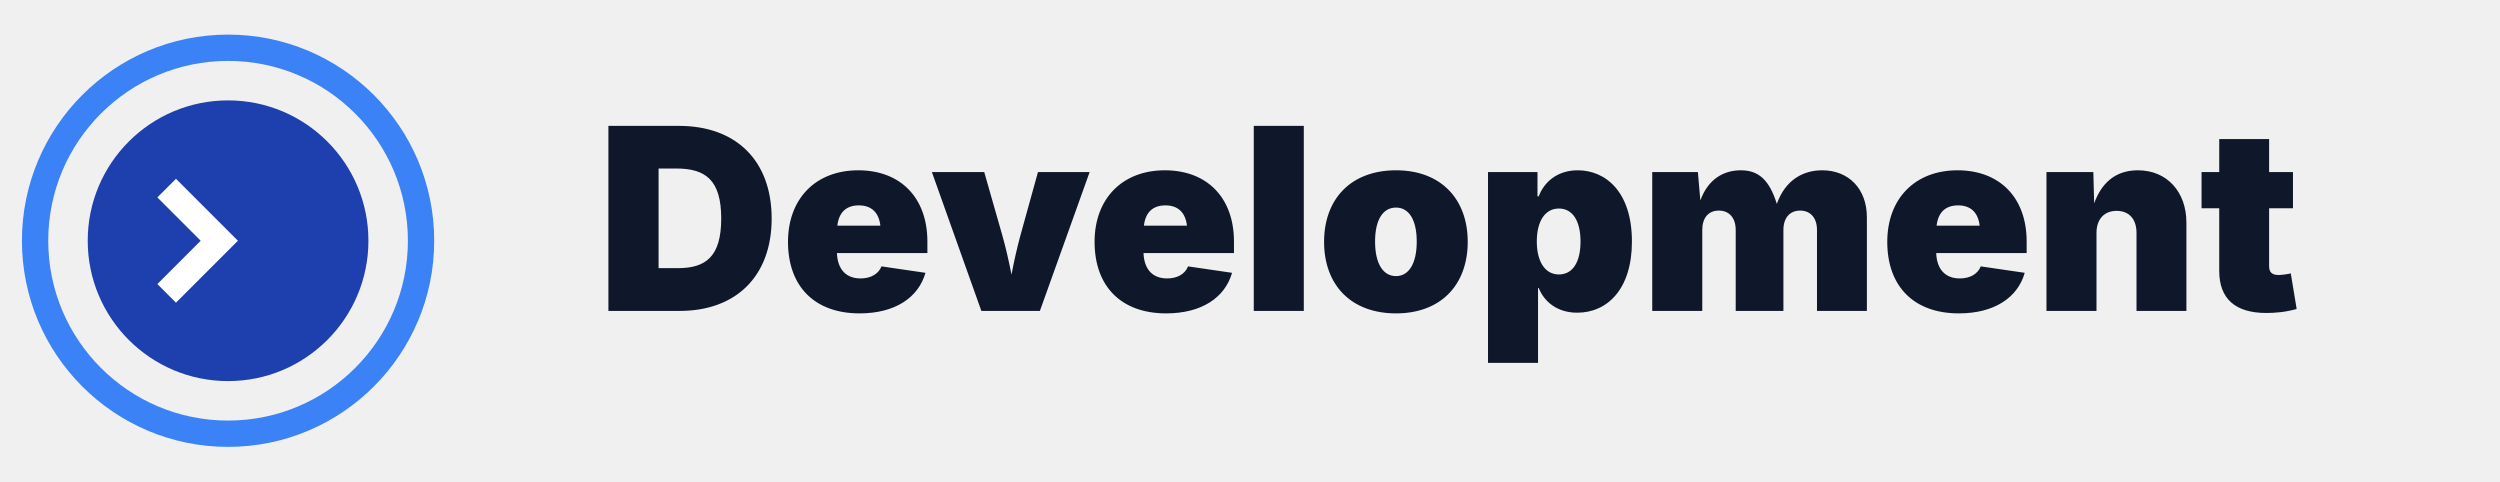
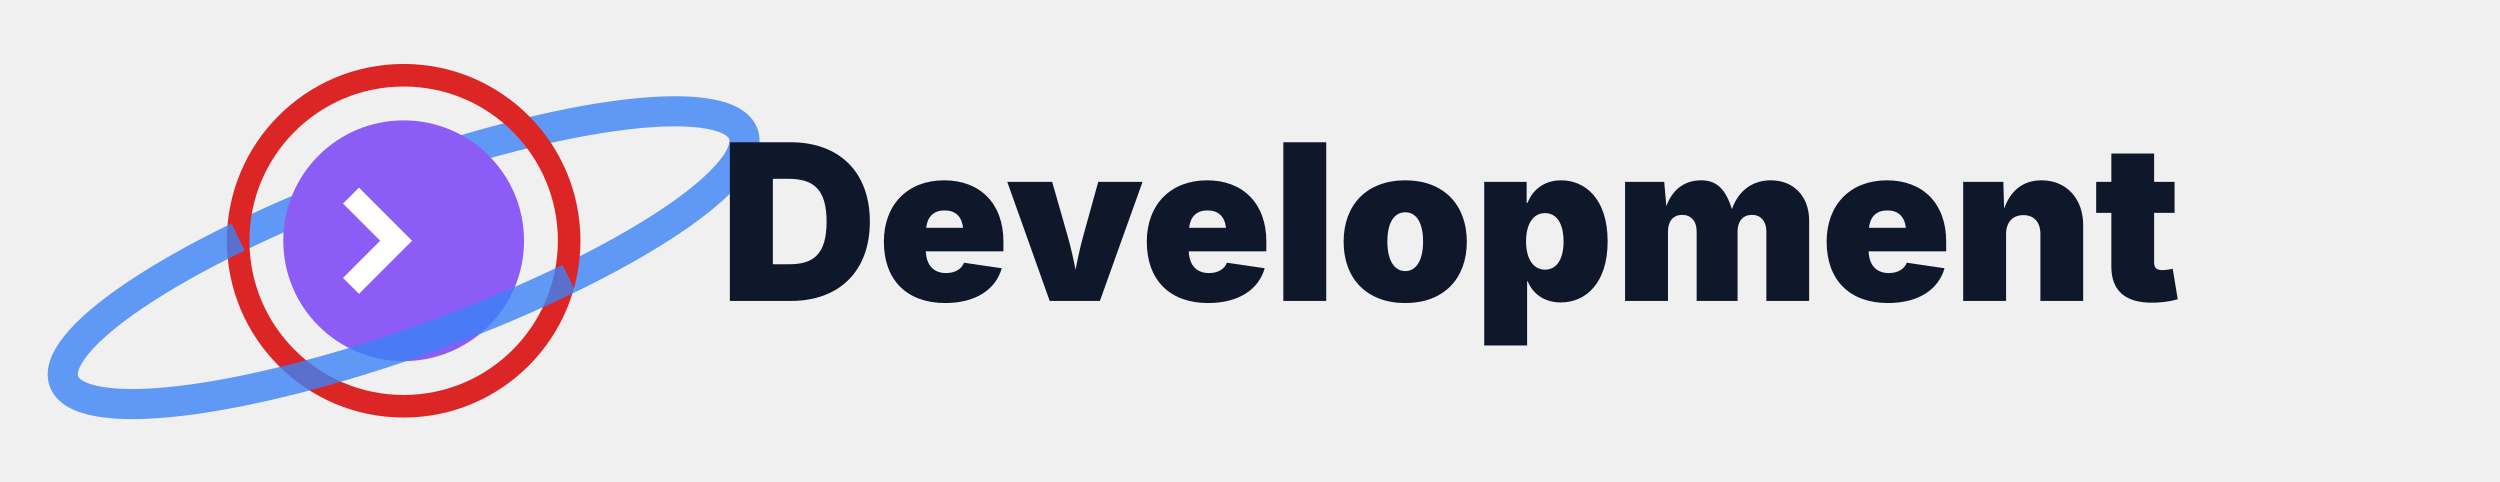
- <svg xmlns="http://www.w3.org/2000/svg" width="270" height="52" viewBox="0 0 285 52">
-   <circle cx="26" cy="26" r="22" fill="none" stroke="#3b82f6" stroke-width="3" />
-   <circle cx="26" cy="26" r="16" fill="#1e40af" />
+ <svg xmlns="http://www.w3.org/2000/svg" width="270" height="52" viewBox="-14 -6 305 64">
+   <path d="M 4 25.5 A 26 6 -20 0 1 48 31" fill="none" stroke="#3b82f6" stroke-width="4" opacity="0.8" />
+   <circle cx="26" cy="26" r="22" fill="none" stroke="#dc2626" stroke-width="3" />
+   <circle cx="26" cy="26" r="16" fill="#8b5cf6" />
  <path d="M19 20 l6 6 l-6 6" stroke="white" stroke-width="3" fill="none" />
+   <path d="M 48 31 A 26 6 -20 0 1 4 25.5" fill="none" stroke="#3b82f6" stroke-width="4" opacity="0.8" />
  <text x="68" y="34" font-family="Inter, sans-serif" font-size="29" font-weight="900" fill="#0f172a">Development</text>
</svg>
